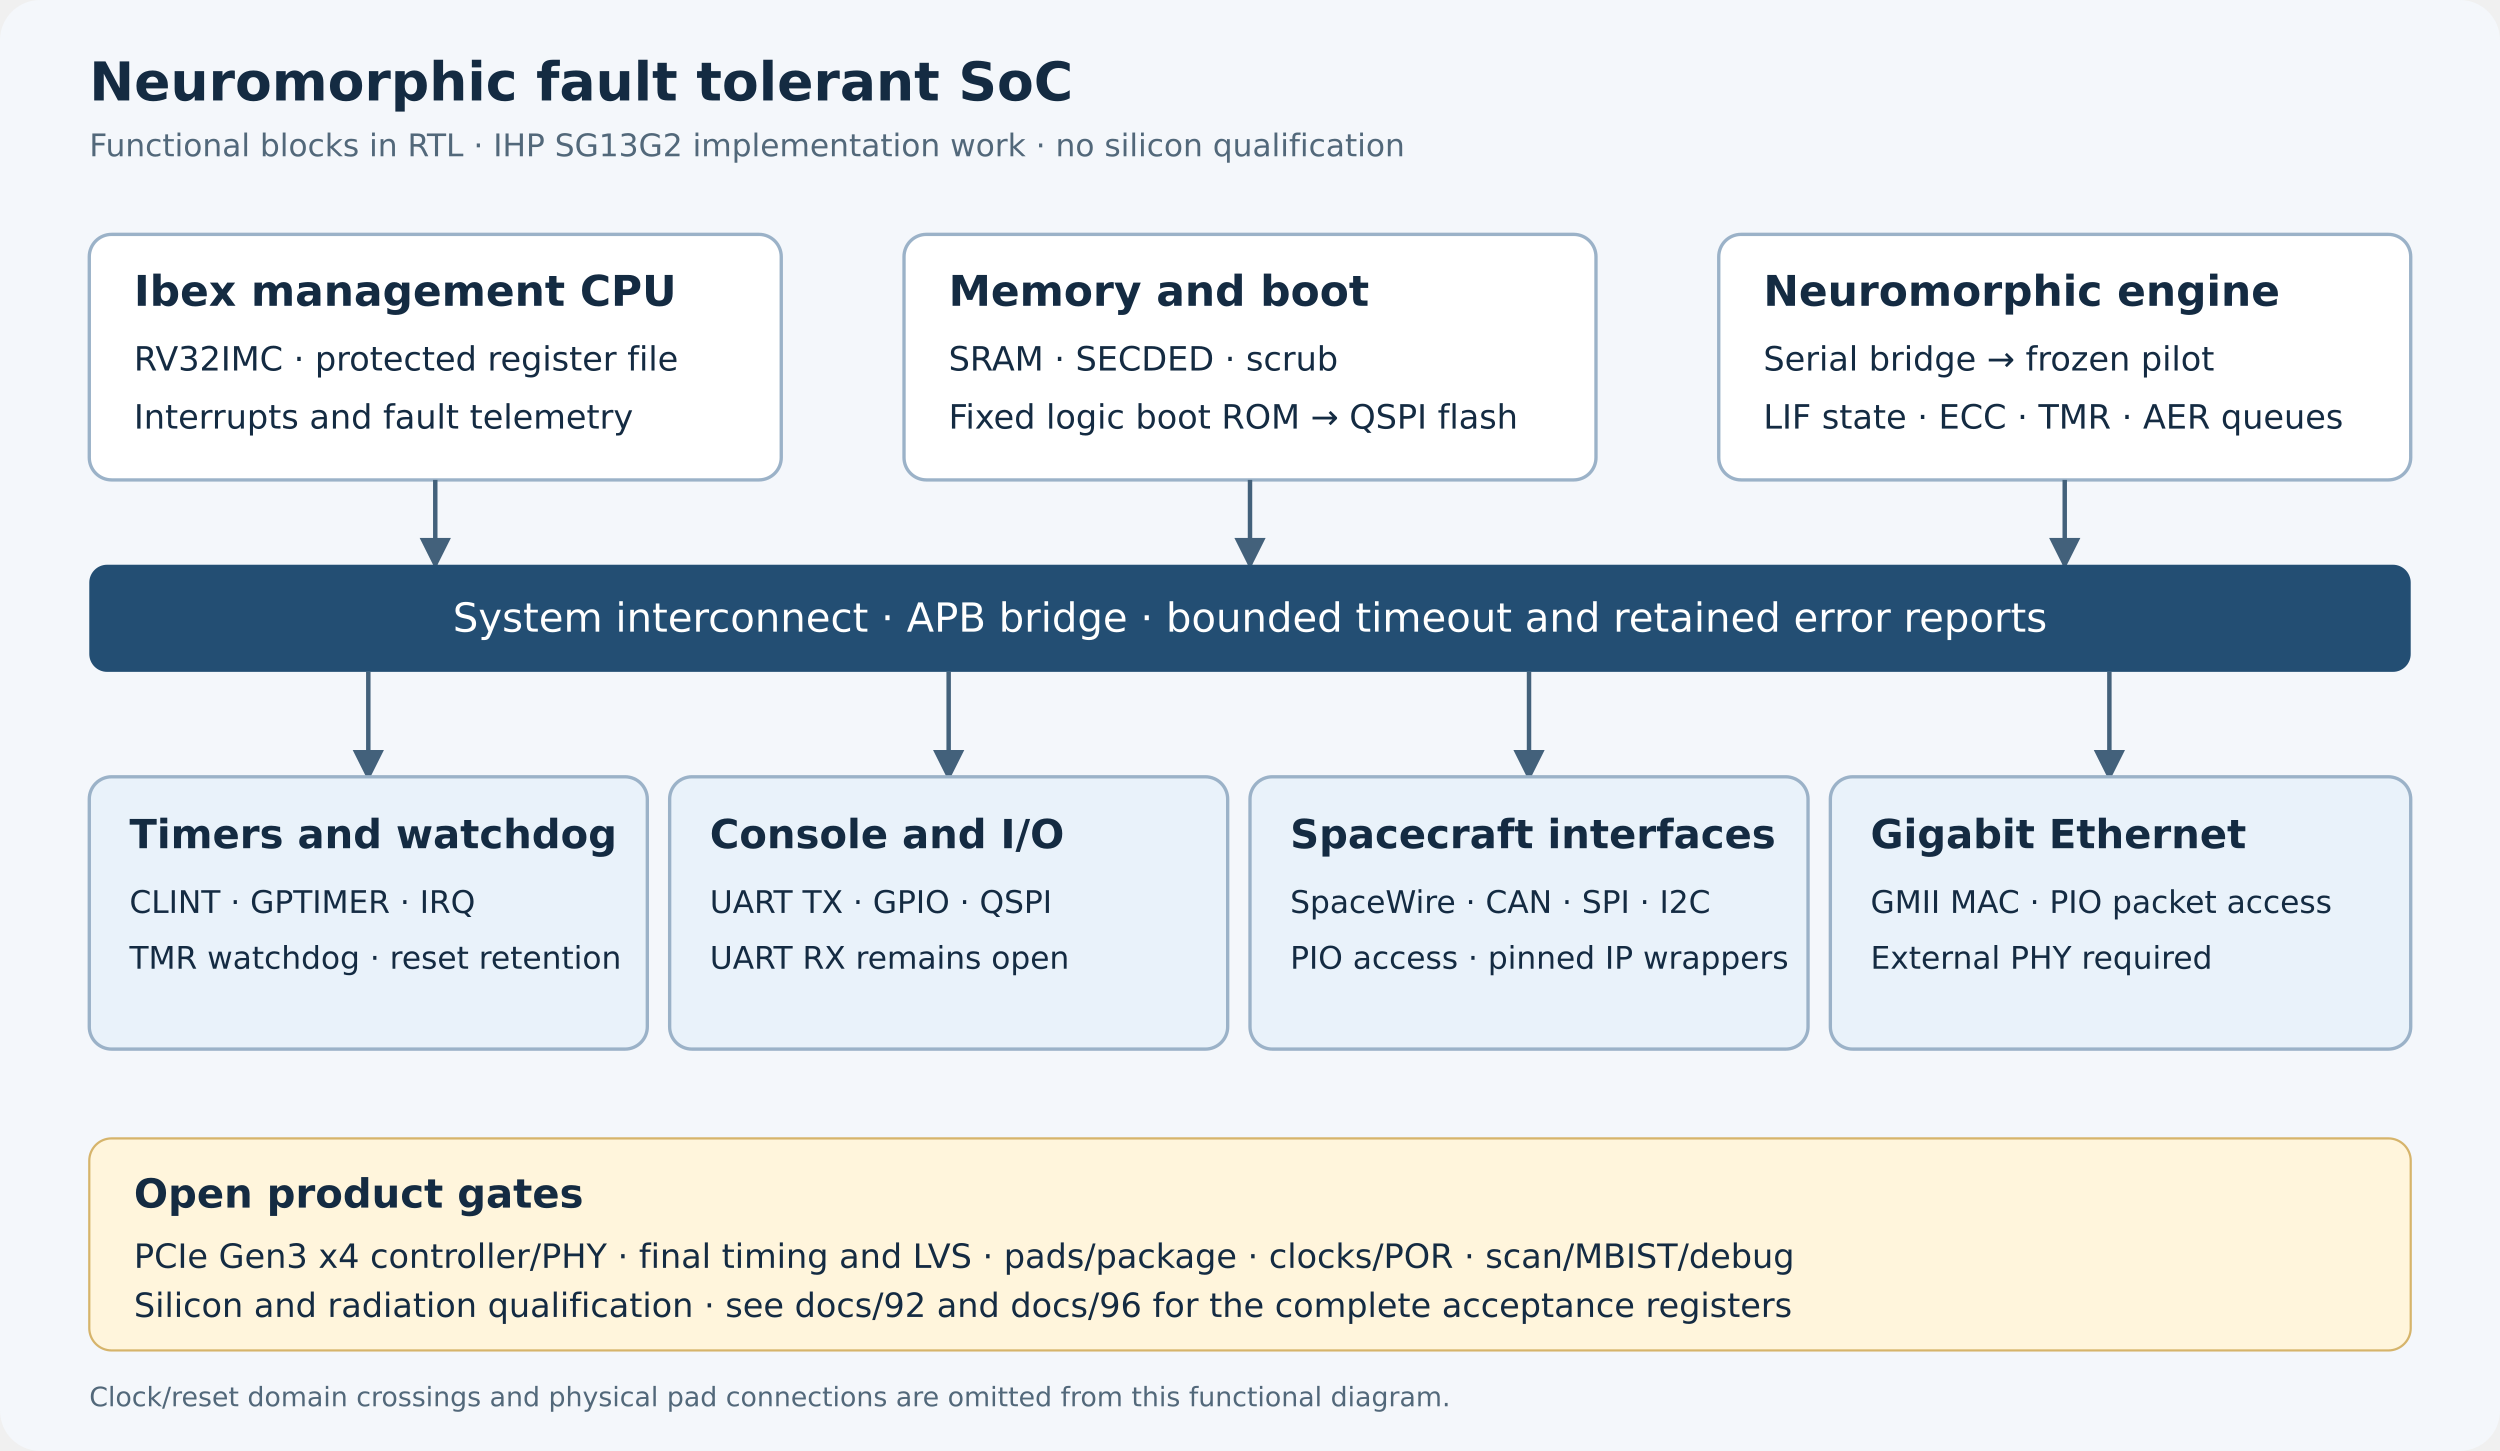
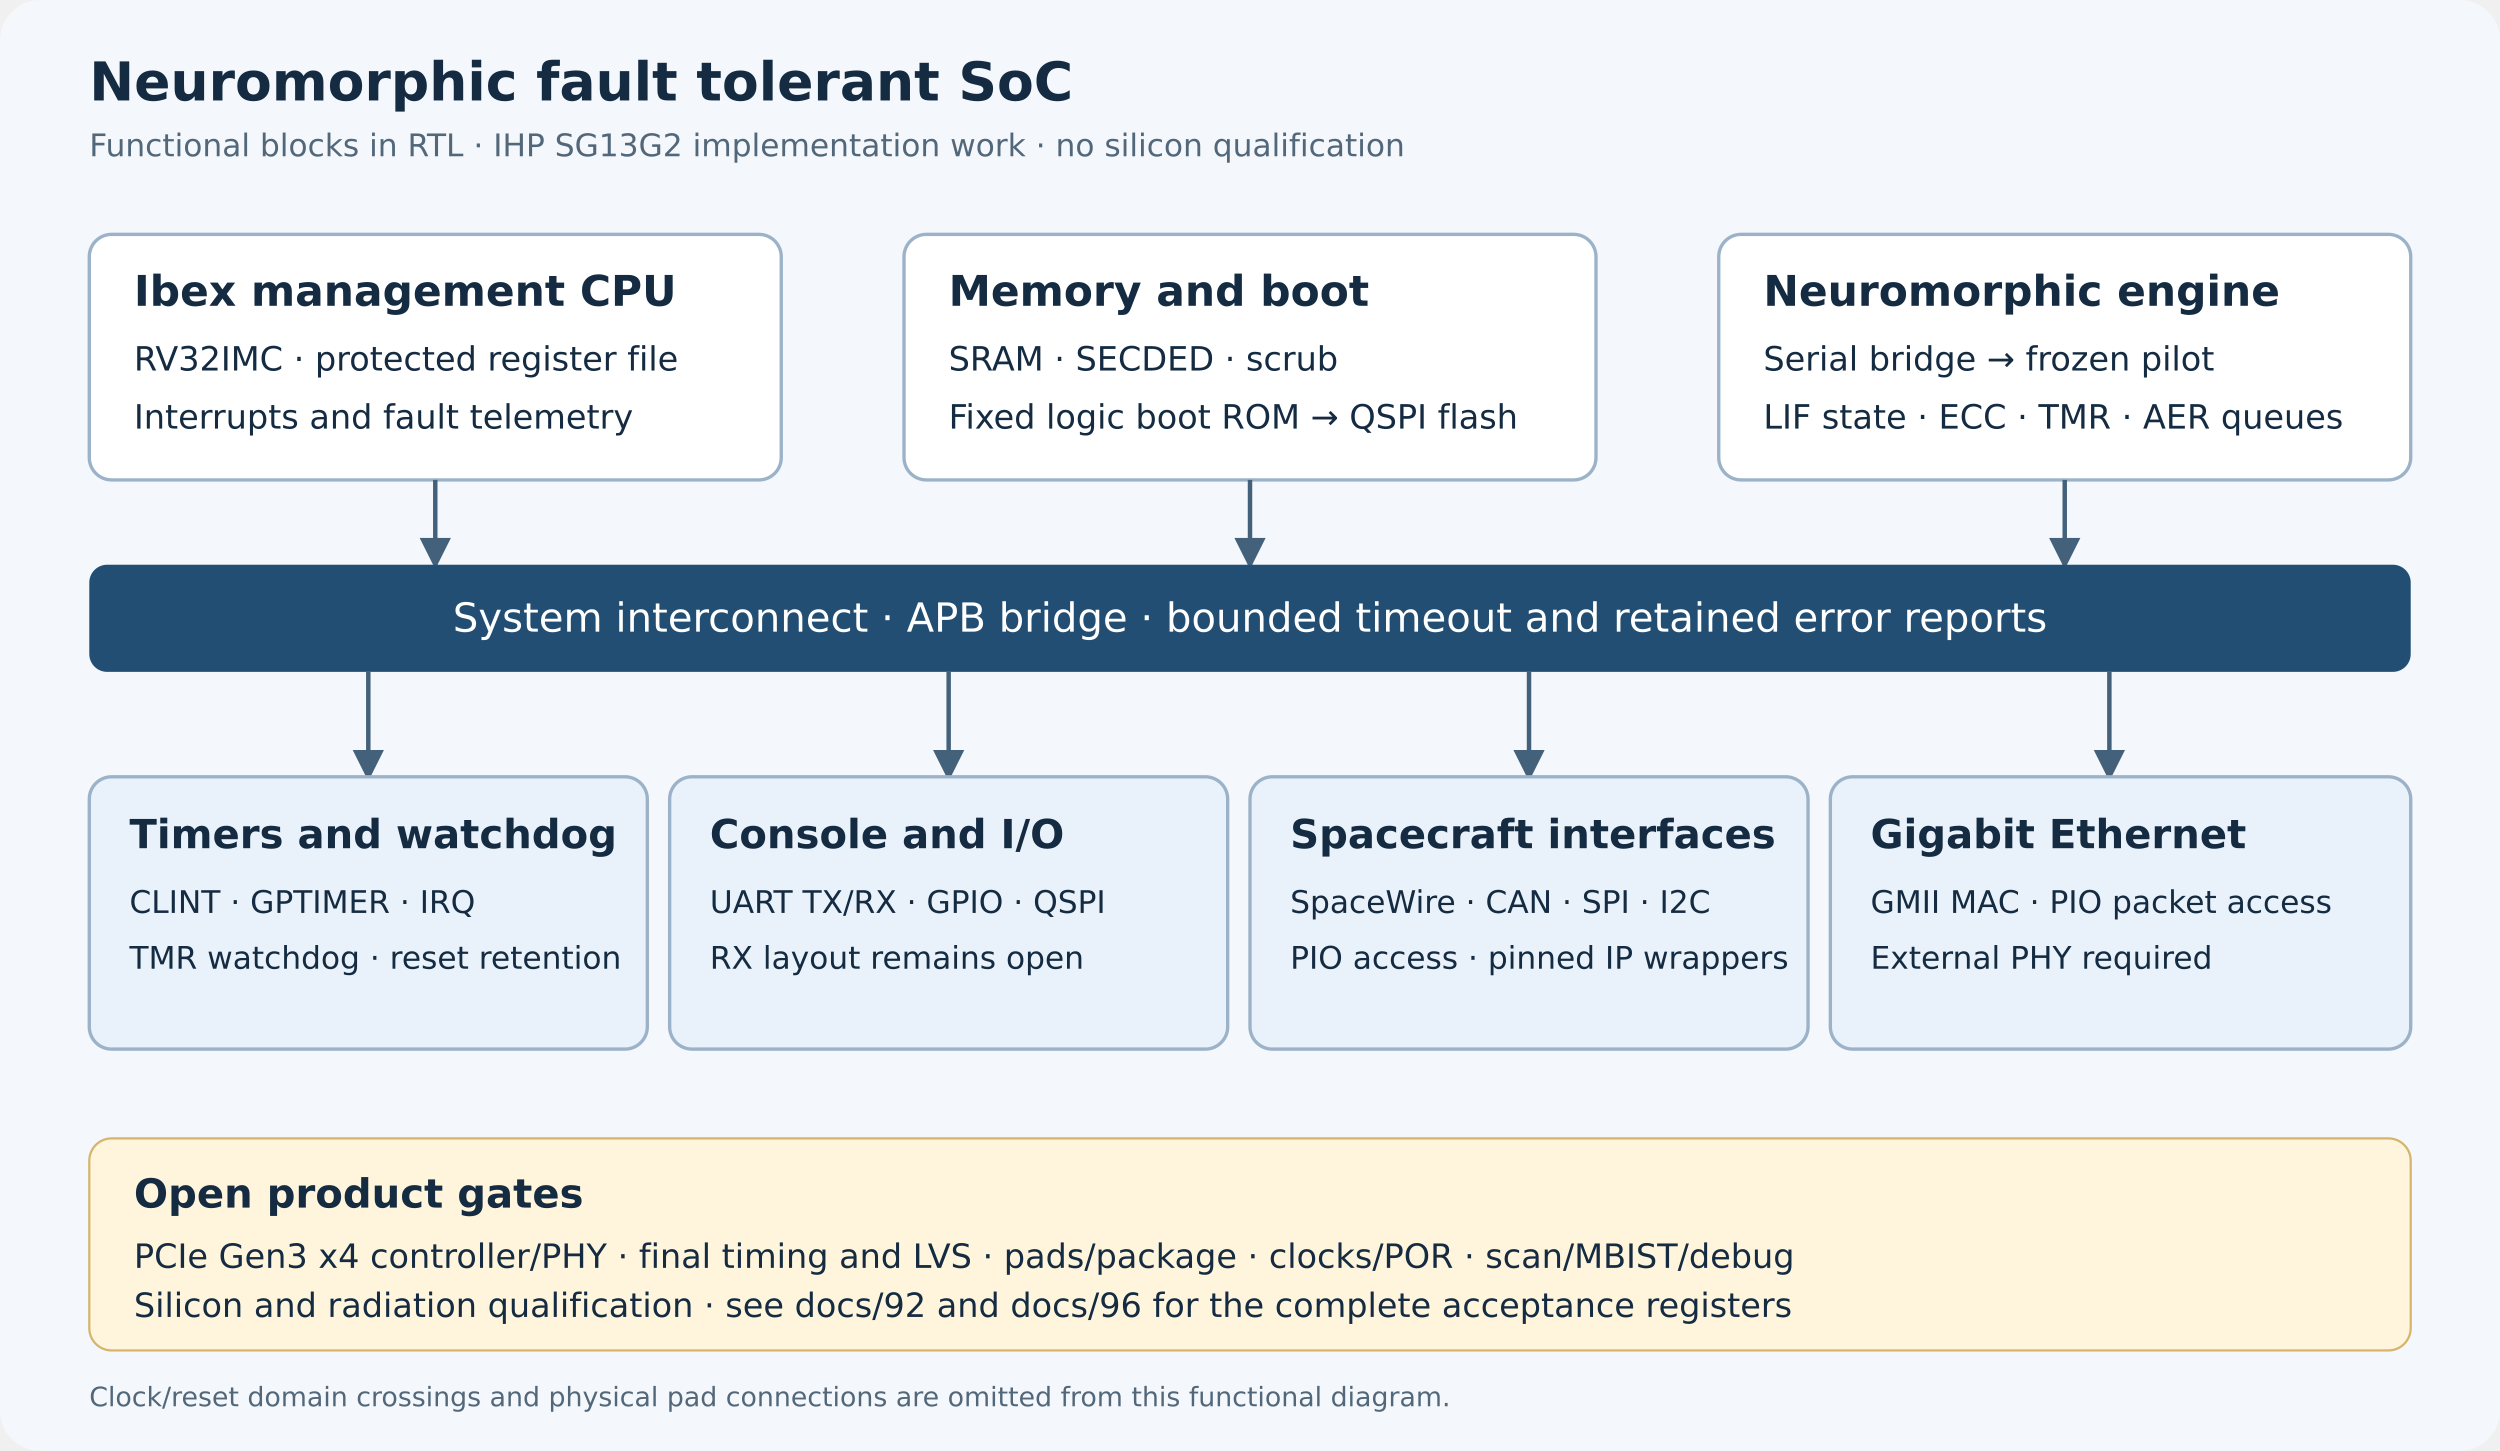
<svg xmlns="http://www.w3.org/2000/svg" width="1120" height="650" viewBox="0 0 1120 650" role="img" aria-labelledby="title desc">
  <defs>
    <marker id="arrow" markerWidth="7" markerHeight="7" refX="6" refY="3.5" orient="auto">
      <path d="M0,0 L7,3.5 L0,7" fill="#43617b" />
    </marker>
  </defs>
  <rect width="1120" height="650" rx="18" fill="#f4f7fb" />
  <g font-family="DejaVu Sans, sans-serif" fill="#142b42">
    <text x="40" y="45" font-size="24" font-weight="bold">Neuromorphic fault tolerant SoC</text>
    <text x="40" y="70" font-size="14" fill="#52687a">Functional blocks in RTL · IHP SG13G2 implementation work · no silicon qualification</text>
    <g fill="#ffffff" stroke="#9bb2c8" stroke-width="1.5">
      <rect x="40" y="105" width="310" height="110" rx="10" />
      <rect x="405" y="105" width="310" height="110" rx="10" />
      <rect x="770" y="105" width="310" height="110" rx="10" />
    </g>
    <g font-size="19" font-weight="bold">
      <text x="60" y="137">Ibex management CPU</text>
      <text x="425" y="137">Memory and boot</text>
      <text x="790" y="137">Neuromorphic engine</text>
    </g>
    <g font-size="15">
      <text x="60" y="166">RV32IMC · protected register file</text>
      <text x="60" y="192">Interrupts and fault telemetry</text>
      <text x="425" y="166">SRAM · SECDED · scrub</text>
      <text x="425" y="192">Fixed logic boot ROM → QSPI flash</text>
      <text x="790" y="166">Serial bridge → frozen pilot</text>
      <text x="790" y="192">LIF state · ECC · TMR · AER queues</text>
    </g>
    <g stroke="#43617b" stroke-width="2" fill="none" marker-end="url(#arrow)">
      <path d="M195 215 V253" />
      <path d="M560 215 V253" />
      <path d="M925 215 V253" />
      <path d="M165 301 V348" />
      <path d="M425 301 V348" />
      <path d="M685 301 V348" />
      <path d="M945 301 V348" />
    </g>
    <rect x="40" y="253" width="1040" height="48" rx="8" fill="#234e73" />
    <text x="560" y="283" fill="white" font-size="18" text-anchor="middle">System interconnect · APB bridge · bounded timeout and retained error reports</text>
    <g fill="#e9f2fa" stroke="#9bb2c8" stroke-width="1.5">
      <rect x="40" y="348" width="250" height="122" rx="10" />
      <rect x="300" y="348" width="250" height="122" rx="10" />
      <rect x="560" y="348" width="250" height="122" rx="10" />
      <rect x="820" y="348" width="260" height="122" rx="10" />
    </g>
    <g font-size="18" font-weight="bold">
      <text x="58" y="380">Timers and watchdog</text>
      <text x="318" y="380">Console and I/O</text>
      <text x="578" y="380">Spacecraft interfaces</text>
      <text x="838" y="380">Gigabit Ethernet</text>
    </g>
    <g font-size="14">
      <text x="58" y="409">CLINT · GPTIMER · IRQ</text>
      <text x="58" y="434">TMR watchdog · reset retention</text>
-       <text x="318" y="409">UART TX · GPIO · QSPI</text>
-       <text x="318" y="434">UART RX remains open</text>
+       <text x="318" y="409">UART TX/RX · GPIO · QSPI</text>
+       <text x="318" y="434">RX layout remains open</text>
      <text x="578" y="409">SpaceWire · CAN · SPI · I2C</text>
      <text x="578" y="434">PIO access · pinned IP wrappers</text>
      <text x="838" y="409">GMII MAC · PIO packet access</text>
      <text x="838" y="434">External PHY required</text>
    </g>
    <rect x="40" y="510" width="1040" height="95" rx="10" fill="#fff5dc" stroke="#d6b46b" />
    <text x="60" y="541" font-size="18" font-weight="bold">Open product gates</text>
    <text x="60" y="568" font-size="15">PCIe Gen3 x4 controller/PHY · final timing and LVS · pads/package · clocks/POR · scan/MBIST/debug</text>
    <text x="60" y="590" font-size="15">Silicon and radiation qualification · see docs/92 and docs/96 for the complete acceptance registers</text>
    <text x="40" y="630" font-size="12" fill="#52687a">Clock/reset domain crossings and physical pad connections are omitted from this functional diagram.</text>
  </g>
</svg>
